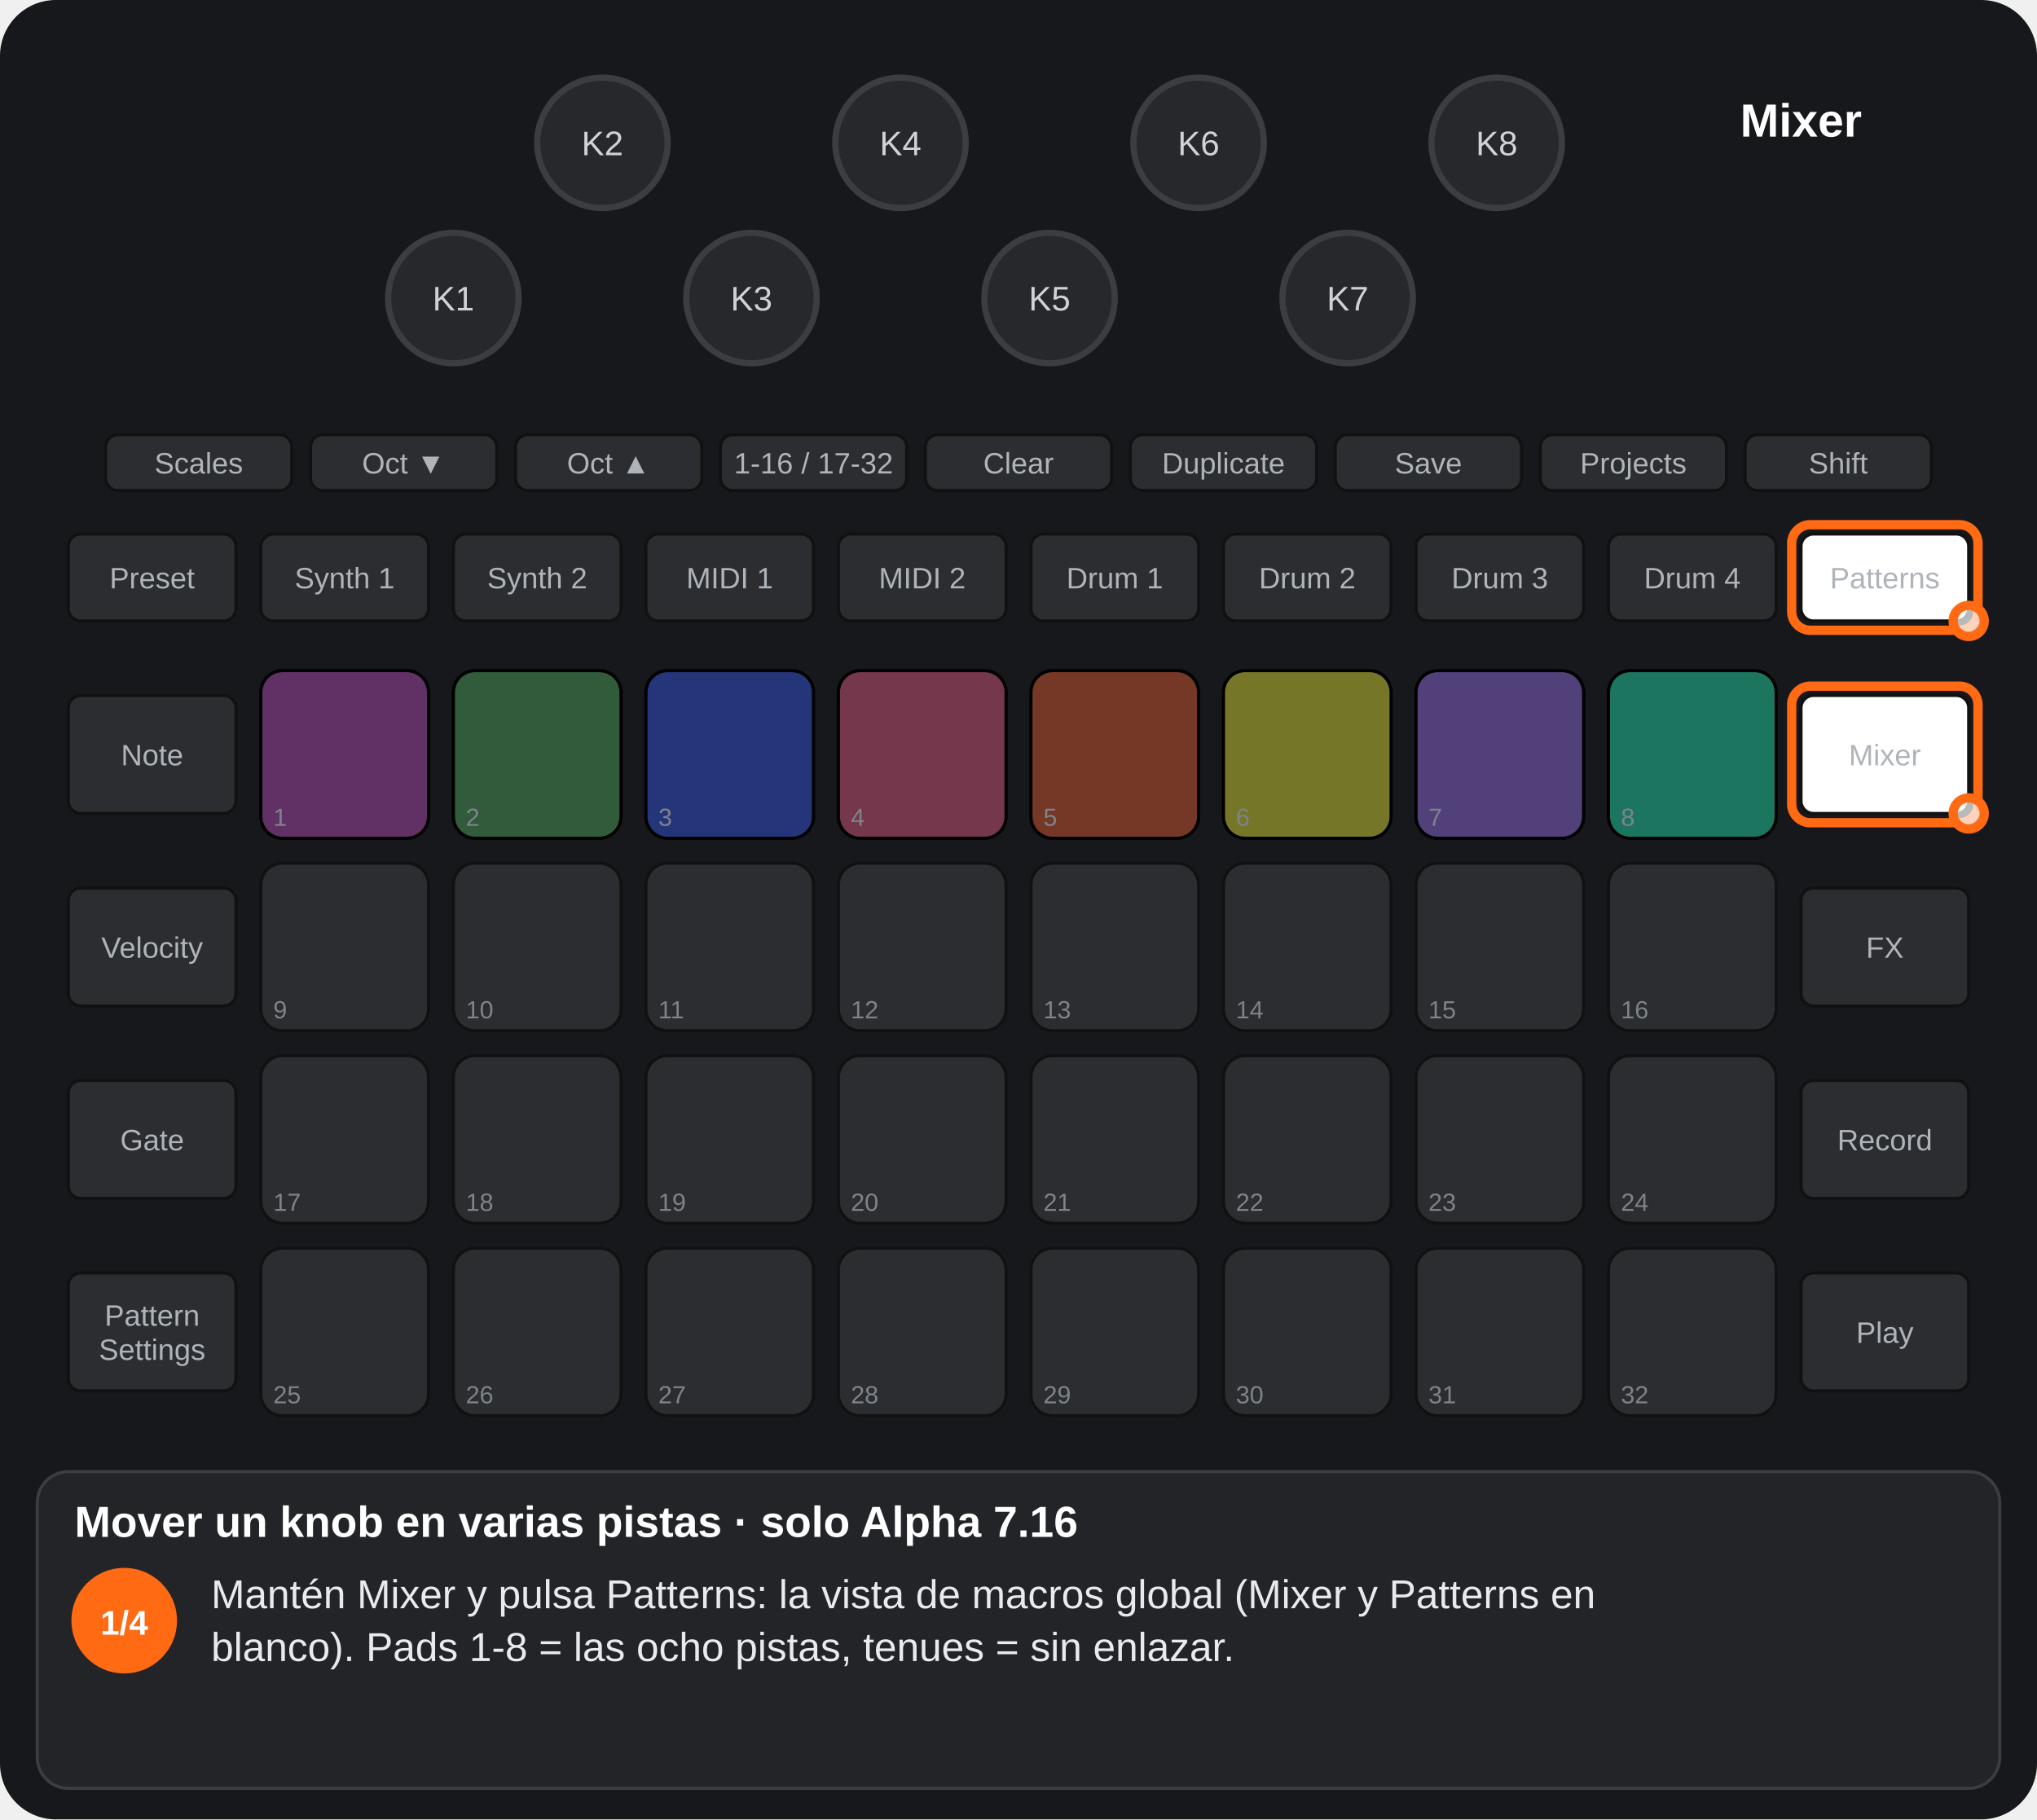
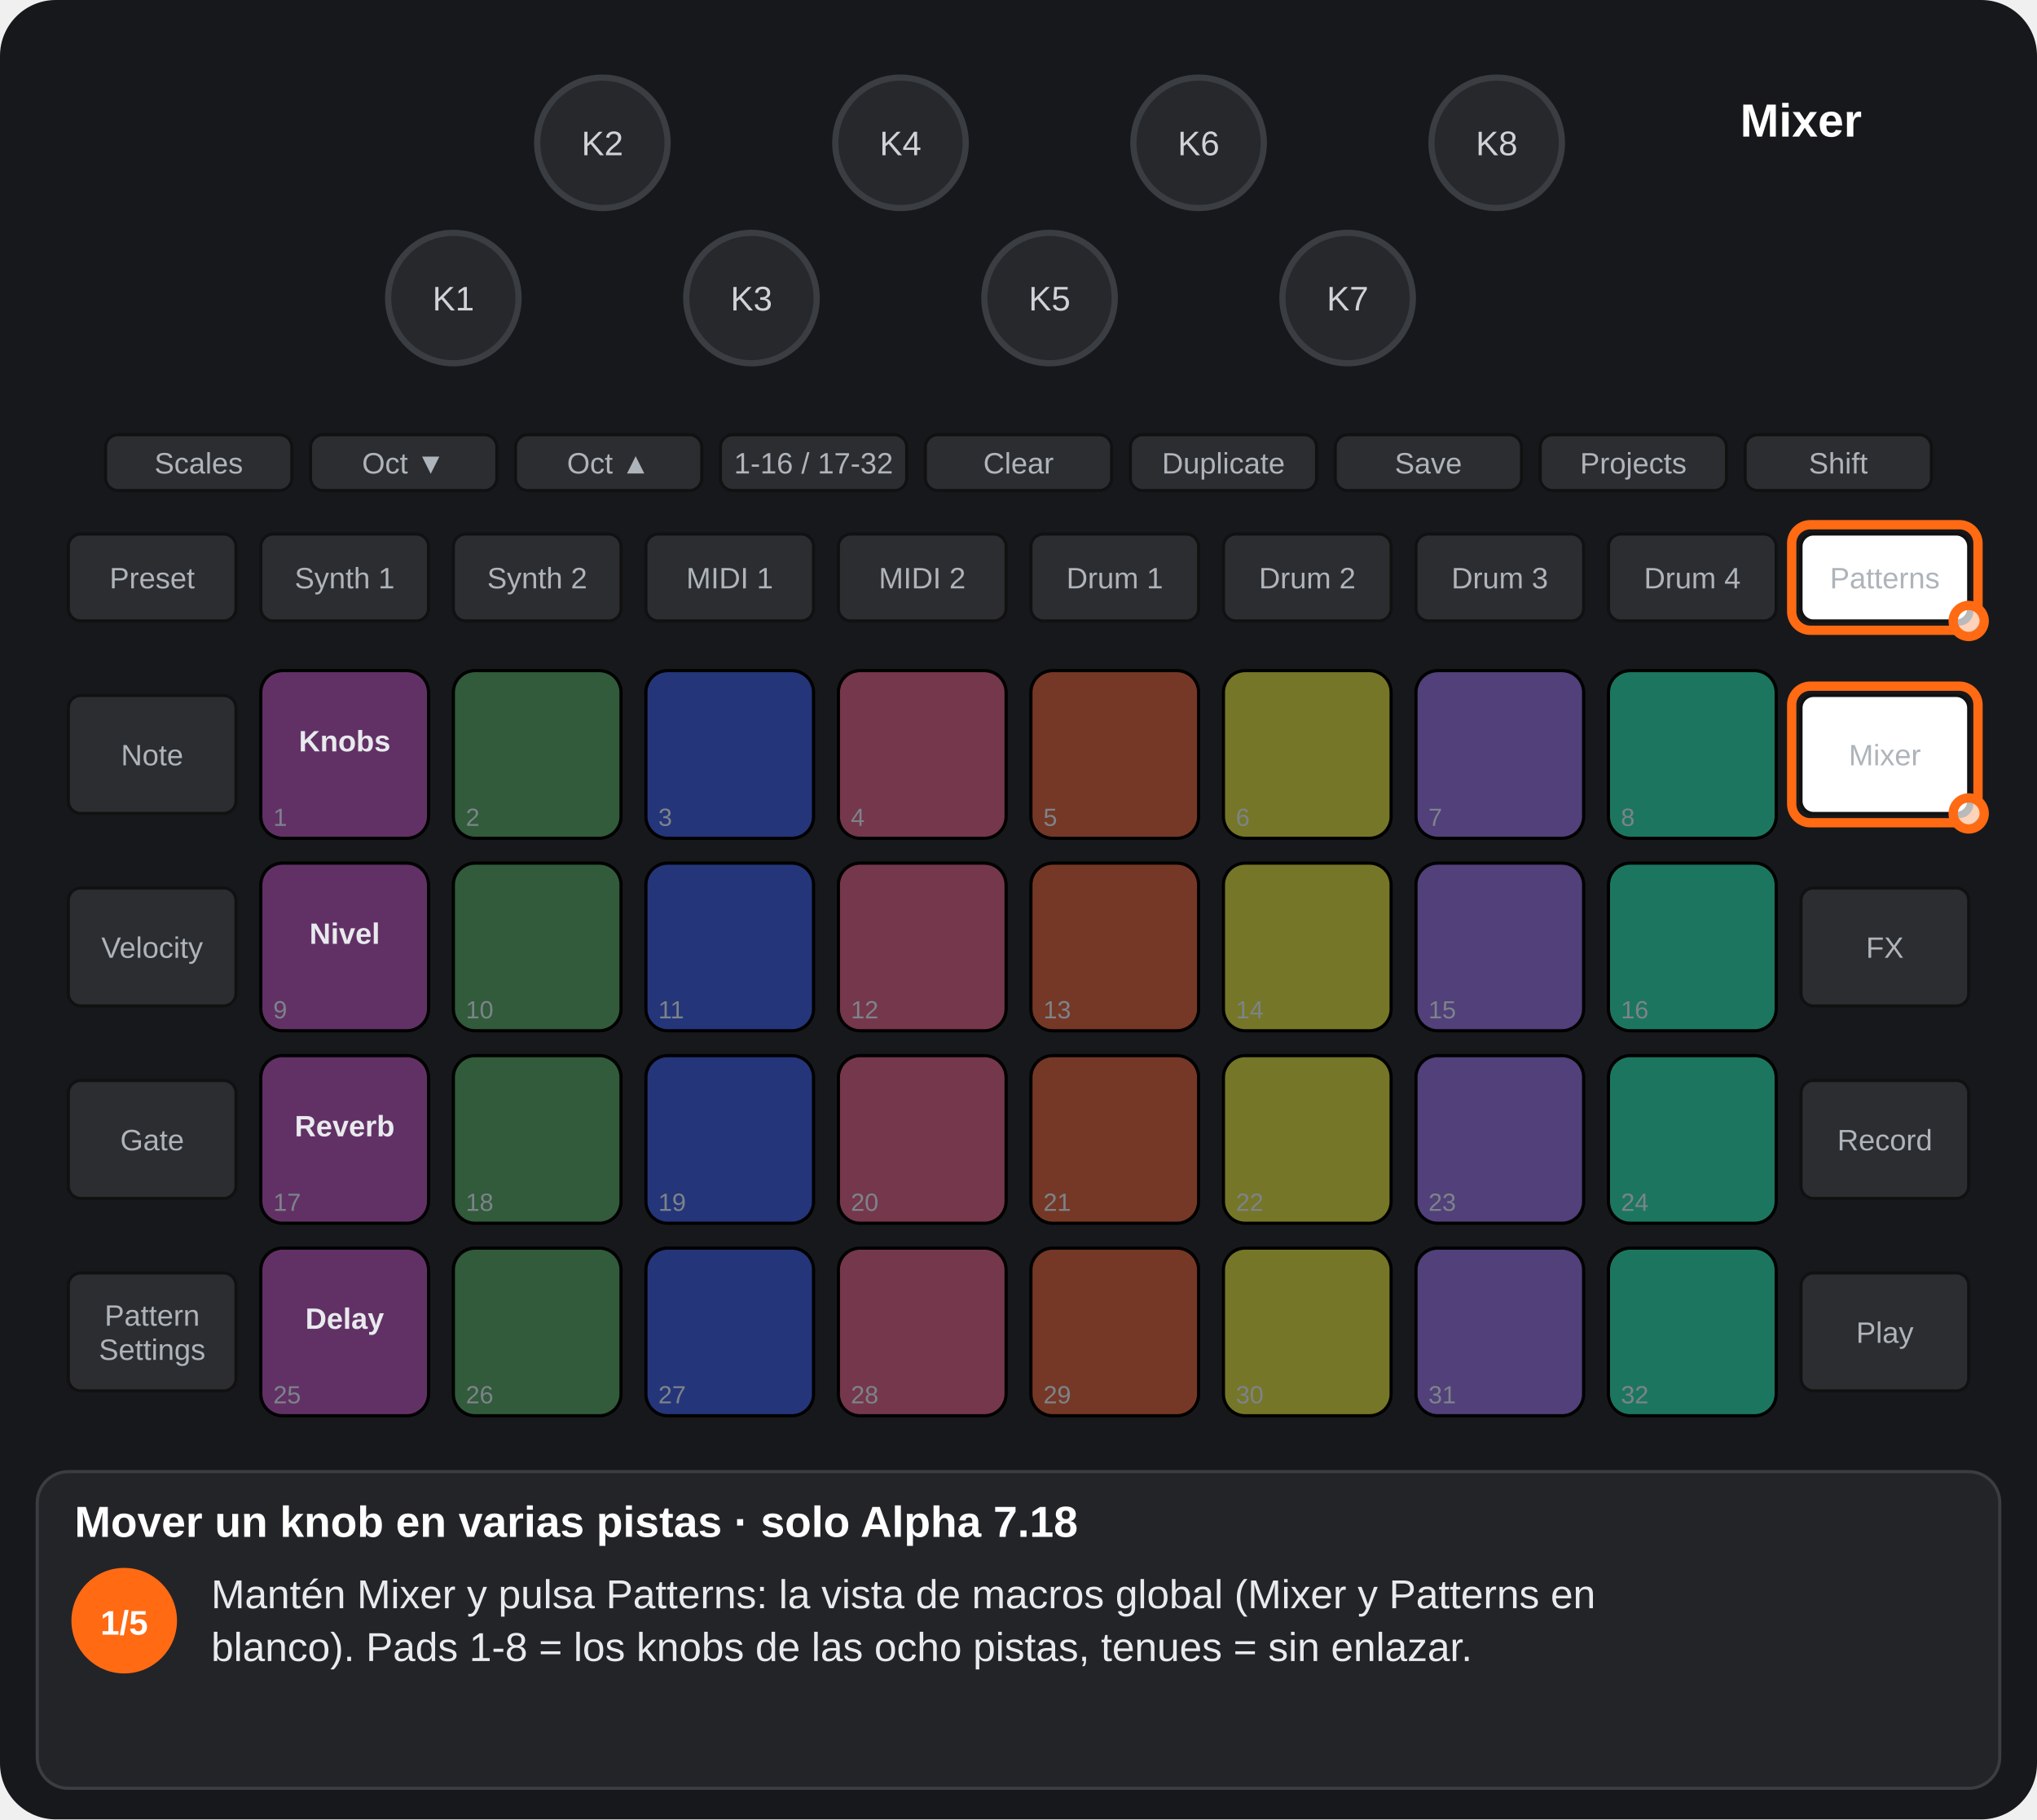
- <svg xmlns="http://www.w3.org/2000/svg" viewBox="0 0 656 586" width="656" height="586" font-family="Arial, Helvetica, sans-serif" role="img" aria-label="Mover un knob en varias pistas · solo Alpha 7.16">
-   <style>.kb{fill:#26282c;stroke:#3a3d42;stroke-width:2}.kt{font-size:11px;fill:#cfd3d8;text-anchor:middle}.u{fill:#2b2d31;stroke:#111}.bt{font-size:9.5px;fill:#aeb4ba;text-anchor:middle}.pn{font-size:8px;fill:#7d838a}.pl{font-size:9.5px;font-weight:bold;text-anchor:middle}.kl{font-size:10px;fill:#cfd3d8;text-anchor:middle}.fg{fill:#fff;fill-opacity:.7;stroke:#ff6a13;stroke-width:3}.fo{fill:none;stroke:#ff6a13;stroke-width:3}.ta{fill:none;stroke:#ff6a13;stroke-width:3}.vw{font-size:15px;font-weight:bold;fill:#fff;text-anchor:middle}.ti{font-size:14px;font-weight:bold;fill:#fff}.cp{font-size:13px;fill:#e8eaed}.sn{font-size:11px;font-weight:bold;fill:#fff;text-anchor:middle}.b{animation:b .6s step-end infinite}@keyframes b{0%{opacity:1}50%{opacity:0}100%{opacity:0}}.v{animation:v 1.2s ease-in-out infinite}@keyframes v{0%{opacity:1}50%{opacity:.3}100%{opacity:1}}.g0{animation:kg0 8272ms step-end infinite}@keyframes kg0{0%{opacity:1}47.897%{opacity:0}100%{opacity:0}}.g1{animation:kg1 8272ms step-end infinite;opacity:0}@keyframes kg1{0%{opacity:0}47.897%{opacity:1}100%{opacity:1}}.g2{animation:kg2 8272ms step-end infinite;opacity:0}@keyframes kg2{0%{opacity:0}26.886%{opacity:1}47.897%{opacity:0}100%{opacity:0}}.g3{animation:kg3 8272ms step-end infinite}@keyframes kg3{0%{opacity:1}26.886%{opacity:0}100%{opacity:0}}.g4{animation:kg4 8272ms step-end infinite;opacity:0}@keyframes kg4{0%{opacity:0}26.886%{opacity:1}47.897%{opacity:0}69.778%{opacity:1}100%{opacity:1}}.g5{animation:kg5 8272ms step-end infinite;opacity:0}@keyframes kg5{0%{opacity:0}47.897%{opacity:1}69.778%{opacity:0}100%{opacity:0}}.g6{animation:kg6 8272ms step-end infinite;opacity:0}@keyframes kg6{0%{opacity:0}69.778%{opacity:1}100%{opacity:1}}</style>
+ <svg xmlns="http://www.w3.org/2000/svg" viewBox="0 0 656 586" width="656" height="586" font-family="Arial, Helvetica, sans-serif" role="img" aria-label="Mover un knob en varias pistas · solo Alpha 7.18">
+   <style>.kb{fill:#26282c;stroke:#3a3d42;stroke-width:2}.kt{font-size:11px;fill:#cfd3d8;text-anchor:middle}.u{fill:#2b2d31;stroke:#111}.bt{font-size:9.5px;fill:#aeb4ba;text-anchor:middle}.pn{font-size:8px;fill:#7d838a}.pl{font-size:9.5px;font-weight:bold;text-anchor:middle}.kl{font-size:10px;fill:#cfd3d8;text-anchor:middle}.fg{fill:#fff;fill-opacity:.7;stroke:#ff6a13;stroke-width:3}.fo{fill:none;stroke:#ff6a13;stroke-width:3}.ta{fill:none;stroke:#ff6a13;stroke-width:3}.vw{font-size:15px;font-weight:bold;fill:#fff;text-anchor:middle}.ti{font-size:14px;font-weight:bold;fill:#fff}.cp{font-size:13px;fill:#e8eaed}.sn{font-size:11px;font-weight:bold;fill:#fff;text-anchor:middle}.b{animation:b .6s step-end infinite}@keyframes b{0%{opacity:1}50%{opacity:0}100%{opacity:0}}.v{animation:v 1.2s ease-in-out infinite}@keyframes v{0%{opacity:1}50%{opacity:.3}100%{opacity:1}}.g0{animation:kg0 10889ms step-end infinite}@keyframes kg0{0%{opacity:1}37.46%{opacity:0}100%{opacity:0}}.g1{animation:kg1 10889ms step-end infinite}@keyframes kg1{0%{opacity:1}77.041%{opacity:0}100%{opacity:0}}.g2{animation:kg2 10889ms step-end infinite;opacity:0}@keyframes kg2{0%{opacity:0}37.46%{opacity:1}100%{opacity:1}}.g3{animation:kg3 10889ms step-end infinite;opacity:0}@keyframes kg3{0%{opacity:0}77.041%{opacity:1}100%{opacity:1}}.g4{animation:kg4 10889ms step-end infinite;opacity:0}@keyframes kg4{0%{opacity:0}21.499%{opacity:1}37.46%{opacity:0}100%{opacity:0}}.g5{animation:kg5 10889ms step-end infinite}@keyframes kg5{0%{opacity:1}21.499%{opacity:0}100%{opacity:0}}.g6{animation:kg6 10889ms step-end infinite;opacity:0}@keyframes kg6{0%{opacity:0}21.499%{opacity:1}37.46%{opacity:0}54.082%{opacity:1}100%{opacity:1}}.g7{animation:kg7 10889ms step-end infinite;opacity:0}@keyframes kg7{0%{opacity:0}37.46%{opacity:1}54.082%{opacity:0}100%{opacity:0}}.g8{animation:kg8 10889ms step-end infinite;opacity:0}@keyframes kg8{0%{opacity:0}54.082%{opacity:1}77.041%{opacity:0}100%{opacity:0}}</style>
  <rect width="656" height="586" rx="18" fill="#17181b" />
  <circle cx="146" cy="96" r="21" class="kb" />
  <text x="146" y="100" class="kt">K1</text>
  <circle cx="194" cy="46" r="21" class="kb" />
  <text x="194" y="50" class="kt">K2</text>
  <circle cx="242" cy="96" r="21" class="kb" />
  <text x="242" y="100" class="kt">K3</text>
  <circle cx="290" cy="46" r="21" class="kb" />
  <text x="290" y="50" class="kt">K4</text>
  <circle cx="338" cy="96" r="21" class="kb" />
  <text x="338" y="100" class="kt">K5</text>
  <circle cx="386" cy="46" r="21" class="kb" />
  <text x="386" y="50" class="kt">K6</text>
  <circle cx="434" cy="96" r="21" class="kb" />
  <text x="434" y="100" class="kt">K7</text>
  <circle cx="482" cy="46" r="21" class="kb" />
  <text x="482" y="50" class="kt">K8</text>
  <rect x="34" y="140" width="60" height="18" rx="4" class="u" />
  <text x="64" y="152.5" class="bt">Scales</text>
  <rect x="100" y="140" width="60" height="18" rx="4" class="u" />
  <text x="130" y="152.5" class="bt">Oct ▼</text>
  <rect x="166" y="140" width="60" height="18" rx="4" class="u" />
  <text x="196" y="152.5" class="bt">Oct ▲</text>
  <rect x="232" y="140" width="60" height="18" rx="4" class="u" />
  <text x="262" y="152.5" class="bt">1-16 / 17-32</text>
  <rect x="298" y="140" width="60" height="18" rx="4" class="u" />
  <text x="328" y="152.5" class="bt">Clear</text>
  <rect x="364" y="140" width="60" height="18" rx="4" class="u" />
  <text x="394" y="152.5" class="bt">Duplicate</text>
  <rect x="430" y="140" width="60" height="18" rx="4" class="u" />
  <text x="460" y="152.5" class="bt">Save</text>
  <rect x="496" y="140" width="60" height="18" rx="4" class="u" />
  <text x="526" y="152.5" class="bt">Projects</text>
  <rect x="562" y="140" width="60" height="18" rx="4" class="u" />
  <text x="592" y="152.5" class="bt">Shift</text>
  <rect x="22" y="172" width="54" height="28" rx="4" class="u" />
  <text x="49" y="189.5" class="bt">Preset</text>
  <rect x="84" y="172" width="54" height="28" rx="4" class="u" />
  <text x="111" y="189.5" class="bt">Synth 1</text>
  <rect x="146" y="172" width="54" height="28" rx="4" class="u" />
  <text x="173" y="189.5" class="bt">Synth 2</text>
  <rect x="208" y="172" width="54" height="28" rx="4" class="u" />
  <text x="235" y="189.5" class="bt">MIDI 1</text>
  <rect x="270" y="172" width="54" height="28" rx="4" class="u" />
  <text x="297" y="189.5" class="bt">MIDI 2</text>
  <rect x="332" y="172" width="54" height="28" rx="4" class="u" />
  <text x="359" y="189.5" class="bt">Drum 1</text>
  <rect x="394" y="172" width="54" height="28" rx="4" class="u" />
  <text x="421" y="189.5" class="bt">Drum 2</text>
  <rect x="456" y="172" width="54" height="28" rx="4" class="u" />
  <text x="483" y="189.5" class="bt">Drum 3</text>
  <rect x="518" y="172" width="54" height="28" rx="4" class="u" />
  <text x="545" y="189.5" class="bt">Drum 4</text>
  <rect x="580" y="172" width="54" height="28" rx="4" class="u" />
  <text x="607" y="189.5" class="bt">Patterns</text>
  <rect x="22" y="224" width="54" height="38" rx="4" class="u" />
  <text x="49" y="246.5" class="bt">Note</text>
  <rect x="580" y="224" width="54" height="38" rx="4" class="u" />
  <text x="607" y="246.5" class="bt">Mixer</text>
  <rect x="22" y="286" width="54" height="38" rx="4" class="u" />
  <text x="49" y="308.5" class="bt">Velocity</text>
  <rect x="580" y="286" width="54" height="38" rx="4" class="u" />
  <text x="607" y="308.5" class="bt">FX</text>
  <rect x="22" y="348" width="54" height="38" rx="4" class="u" />
  <text x="49" y="370.5" class="bt">Gate</text>
  <rect x="580" y="348" width="54" height="38" rx="4" class="u" />
  <text x="607" y="370.5" class="bt">Record</text>
  <rect x="22" y="410" width="54" height="38" rx="4" class="u" />
  <text x="49" y="427" class="bt">Pattern</text>
  <text x="49" y="438" class="bt">Settings</text>
  <rect x="580" y="410" width="54" height="38" rx="4" class="u" />
  <text x="607" y="432.5" class="bt">Play</text>
  <rect x="84" y="216" width="54" height="54" rx="7" class="u" />
  <rect x="146" y="216" width="54" height="54" rx="7" class="u" />
  <rect x="208" y="216" width="54" height="54" rx="7" class="u" />
  <rect x="270" y="216" width="54" height="54" rx="7" class="u" />
  <rect x="332" y="216" width="54" height="54" rx="7" class="u" />
  <rect x="394" y="216" width="54" height="54" rx="7" class="u" />
  <rect x="456" y="216" width="54" height="54" rx="7" class="u" />
  <rect x="518" y="216" width="54" height="54" rx="7" class="u" />
  <rect x="84" y="278" width="54" height="54" rx="7" class="u" />
  <rect x="146" y="278" width="54" height="54" rx="7" class="u" />
  <rect x="208" y="278" width="54" height="54" rx="7" class="u" />
  <rect x="270" y="278" width="54" height="54" rx="7" class="u" />
  <rect x="332" y="278" width="54" height="54" rx="7" class="u" />
  <rect x="394" y="278" width="54" height="54" rx="7" class="u" />
  <rect x="456" y="278" width="54" height="54" rx="7" class="u" />
  <rect x="518" y="278" width="54" height="54" rx="7" class="u" />
  <rect x="84" y="340" width="54" height="54" rx="7" class="u" />
  <rect x="146" y="340" width="54" height="54" rx="7" class="u" />
  <rect x="208" y="340" width="54" height="54" rx="7" class="u" />
  <rect x="270" y="340" width="54" height="54" rx="7" class="u" />
  <rect x="332" y="340" width="54" height="54" rx="7" class="u" />
  <rect x="394" y="340" width="54" height="54" rx="7" class="u" />
  <rect x="456" y="340" width="54" height="54" rx="7" class="u" />
  <rect x="518" y="340" width="54" height="54" rx="7" class="u" />
  <rect x="84" y="402" width="54" height="54" rx="7" class="u" />
  <rect x="146" y="402" width="54" height="54" rx="7" class="u" />
  <rect x="208" y="402" width="54" height="54" rx="7" class="u" />
  <rect x="270" y="402" width="54" height="54" rx="7" class="u" />
  <rect x="332" y="402" width="54" height="54" rx="7" class="u" />
  <rect x="394" y="402" width="54" height="54" rx="7" class="u" />
  <rect x="456" y="402" width="54" height="54" rx="7" class="u" />
  <rect x="518" y="402" width="54" height="54" rx="7" class="u" />
  <g class="g0">
    <rect x="84" y="216" width="54" height="54" rx="7" fill="#c63ac6" fill-opacity="0.35" stroke="#000" />
+     <text x="111" y="242" class="pl" fill="#e8eaed">Knobs</text>
    <rect x="208" y="216" width="54" height="54" rx="7" fill="#1a47ff" fill-opacity="0.35" stroke="#000" />
  </g>
  <rect x="146" y="216" width="54" height="54" rx="7" fill="#3db24f" fill-opacity="0.35" stroke="#000" />
  <rect x="270" y="216" width="54" height="54" rx="7" fill="#ff4c7b" fill-opacity="0.35" stroke="#000" />
  <rect x="332" y="216" width="54" height="54" rx="7" fill="#ff4e13" fill-opacity="0.35" stroke="#000" />
  <rect x="394" y="216" width="54" height="54" rx="7" fill="#ffff19" fill-opacity="0.35" stroke="#000" />
  <rect x="456" y="216" width="54" height="54" rx="7" fill="#9865ff" fill-opacity="0.35" stroke="#000" />
  <rect x="518" y="216" width="54" height="54" rx="7" fill="#00ffb5" fill-opacity="0.35" stroke="#000" />
+   <rect x="146" y="278" width="54" height="54" rx="7" fill="#3db24f" fill-opacity="0.35" stroke="#000" />
+   <rect x="208" y="278" width="54" height="54" rx="7" fill="#1a47ff" fill-opacity="0.35" stroke="#000" />
+   <rect x="270" y="278" width="54" height="54" rx="7" fill="#ff4c7b" fill-opacity="0.35" stroke="#000" />
+   <rect x="332" y="278" width="54" height="54" rx="7" fill="#ff4e13" fill-opacity="0.35" stroke="#000" />
+   <rect x="394" y="278" width="54" height="54" rx="7" fill="#ffff19" fill-opacity="0.35" stroke="#000" />
+   <rect x="456" y="278" width="54" height="54" rx="7" fill="#9865ff" fill-opacity="0.35" stroke="#000" />
+   <rect x="518" y="278" width="54" height="54" rx="7" fill="#00ffb5" fill-opacity="0.35" stroke="#000" />
+   <rect x="84" y="340" width="54" height="54" rx="7" fill="#c63ac6" fill-opacity="0.35" stroke="#000" />
+   <text x="111" y="366" class="pl" fill="#e8eaed">Reverb</text>
+   <rect x="146" y="340" width="54" height="54" rx="7" fill="#3db24f" fill-opacity="0.35" stroke="#000" />
+   <rect x="208" y="340" width="54" height="54" rx="7" fill="#1a47ff" fill-opacity="0.35" stroke="#000" />
+   <rect x="270" y="340" width="54" height="54" rx="7" fill="#ff4c7b" fill-opacity="0.35" stroke="#000" />
+   <rect x="332" y="340" width="54" height="54" rx="7" fill="#ff4e13" fill-opacity="0.35" stroke="#000" />
+   <rect x="394" y="340" width="54" height="54" rx="7" fill="#ffff19" fill-opacity="0.35" stroke="#000" />
+   <rect x="456" y="340" width="54" height="54" rx="7" fill="#9865ff" fill-opacity="0.35" stroke="#000" />
+   <rect x="518" y="340" width="54" height="54" rx="7" fill="#00ffb5" fill-opacity="0.35" stroke="#000" />
+   <rect x="146" y="402" width="54" height="54" rx="7" fill="#3db24f" fill-opacity="0.35" stroke="#000" />
+   <rect x="208" y="402" width="54" height="54" rx="7" fill="#1a47ff" fill-opacity="0.35" stroke="#000" />
+   <rect x="270" y="402" width="54" height="54" rx="7" fill="#ff4c7b" fill-opacity="0.35" stroke="#000" />
+   <rect x="332" y="402" width="54" height="54" rx="7" fill="#ff4e13" fill-opacity="0.35" stroke="#000" />
+   <rect x="394" y="402" width="54" height="54" rx="7" fill="#ffff19" fill-opacity="0.35" stroke="#000" />
+   <rect x="456" y="402" width="54" height="54" rx="7" fill="#9865ff" fill-opacity="0.35" stroke="#000" />
+   <rect x="518" y="402" width="54" height="54" rx="7" fill="#00ffb5" fill-opacity="0.35" stroke="#000" />
  <g class="g1">
+     <rect x="84" y="278" width="54" height="54" rx="7" fill="#c63ac6" fill-opacity="0.35" stroke="#000" />
+     <text x="111" y="304" class="pl" fill="#e8eaed">Nivel</text>
+     <rect x="84" y="402" width="54" height="54" rx="7" fill="#c63ac6" fill-opacity="0.35" stroke="#000" />
+     <text x="111" y="428" class="pl" fill="#e8eaed">Delay</text>
+   </g>
+   <g class="g2">
    <rect x="84" y="216" width="54" height="54" rx="7" fill="#c63ac6" fill-opacity="0.95" stroke="#000" />
+     <text x="111" y="242" class="pl" fill="#111">Knobs</text>
    <rect x="208" y="216" width="54" height="54" rx="7" fill="#1a47ff" fill-opacity="0.95" stroke="#000" />
+   </g>
+   <g class="g3">
+     <rect x="84" y="278" width="54" height="54" rx="7" fill="#c63ac6" fill-opacity="0.95" stroke="#000" />
+     <text x="111" y="304" class="pl" fill="#111">Nivel</text>
+     <rect x="84" y="402" width="54" height="54" rx="7" fill="#c63ac6" fill-opacity="0.95" stroke="#000" />
+     <text x="111" y="428" class="pl" fill="#111">Delay</text>
  </g>
  <text x="88" y="266" class="pn">1</text>
  <text x="150" y="266" class="pn">2</text>
  <text x="212" y="266" class="pn">3</text>
  <text x="274" y="266" class="pn">4</text>
  <text x="336" y="266" class="pn">5</text>
  <text x="398" y="266" class="pn">6</text>
  <text x="460" y="266" class="pn">7</text>
  <text x="522" y="266" class="pn">8</text>
  <text x="88" y="328" class="pn">9</text>
  <text x="150" y="328" class="pn">10</text>
  <text x="212" y="328" class="pn">11</text>
  <text x="274" y="328" class="pn">12</text>
  <text x="336" y="328" class="pn">13</text>
  <text x="398" y="328" class="pn">14</text>
  <text x="460" y="328" class="pn">15</text>
  <text x="522" y="328" class="pn">16</text>
  <text x="88" y="390" class="pn">17</text>
  <text x="150" y="390" class="pn">18</text>
  <text x="212" y="390" class="pn">19</text>
  <text x="274" y="390" class="pn">20</text>
  <text x="336" y="390" class="pn">21</text>
  <text x="398" y="390" class="pn">22</text>
  <text x="460" y="390" class="pn">23</text>
  <text x="522" y="390" class="pn">24</text>
  <text x="88" y="452" class="pn">25</text>
  <text x="150" y="452" class="pn">26</text>
  <text x="212" y="452" class="pn">27</text>
  <text x="274" y="452" class="pn">28</text>
  <text x="336" y="452" class="pn">29</text>
  <text x="398" y="452" class="pn">30</text>
  <text x="460" y="452" class="pn">31</text>
  <text x="522" y="452" class="pn">32</text>
  <rect x="580" y="224" width="54" height="38" rx="4" fill="#ffffff" stroke="#111" />
  <text x="607" y="246.5" class="bt" fill="#111">Mixer</text>
  <rect x="580" y="172" width="54" height="28" rx="4" fill="#ffffff" stroke="#111" />
  <text x="607" y="189.5" class="bt" fill="#111">Patterns</text>
+   <g class="g4">
+     <circle cx="242" cy="96" r="21" fill="none" stroke="#ffffff" stroke-width="4" stroke-opacity="0.45" />
+   </g>
  <g class="g2">
-     <circle cx="242" cy="96" r="21" fill="none" stroke="#ffffff" stroke-width="4" stroke-opacity="0.45" />
-   </g>
-   <g class="g1">
    <circle cx="242" cy="96" r="21" fill="none" stroke="#c63ac6" stroke-width="4" />
  </g>
  <text x="580" y="44" class="vw">Mixer</text>
-   <g class="g3">
+   <g class="g5">
    <rect x="577" y="221" width="60" height="44" rx="6" class="fo" />
    <circle cx="634" cy="262" r="5" class="fg" />
    <rect x="577" y="169" width="60" height="34" rx="6" class="fo" />
    <circle cx="634" cy="200" r="5" class="fg" />
  </g>
-   <g class="g4">
+   <g class="g6">
    <path d="M217.8 82A28 28 0 0 1 266.2 82" class="ta" />
    <path d="M269.7 88.1L262.4 84.2L270.1 79.8z" fill="#ff6a13" />
  </g>
-   <g class="g5">
+   <g class="g7">
    <circle cx="125" cy="257" r="9" class="fg" />
    <circle cx="249" cy="257" r="9" class="fg" />
  </g>
+   <g class="g3">
+     <circle cx="125" cy="319" r="9" class="fg" />
+     <circle cx="125" cy="443" r="9" class="fg" />
+   </g>
  <rect x="12" y="474" width="632" height="102" rx="10" fill="#222428" stroke="#3a3d42" />
-   <text x="24" y="495" class="ti">Mover un knob en varias pistas · solo Alpha 7.16</text>
-   <g class="g3">
-     <circle cx="40" cy="522" r="17" fill="#ff6a13" />
-     <text x="40" y="526.5" class="sn">1/4</text>
+   <text x="24" y="495" class="ti">Mover un knob en varias pistas · solo Alpha 7.18</text>
+   <g class="g5">
+     <circle cx="40" cy="522" r="17" fill="#ff6a13" />
+     <text x="40" y="526.5" class="sn">1/5</text>
    <text x="68" y="518" class="cp">Mantén Mixer y pulsa Patterns: la vista de macros global (Mixer y Patterns en</text>
-     <text x="68" y="535" class="cp">blanco). Pads 1-8 = las ocho pistas, tenues = sin enlazar.</text>
-   </g>
-   <g class="g2">
-     <circle cx="40" cy="522" r="17" fill="#ff6a13" />
-     <text x="40" y="526.5" class="sn">2/4</text>
+     <text x="68" y="535" class="cp">blanco). Pads 1-8 = los knobs de las ocho pistas, tenues = sin enlazar.</text>
+   </g>
+   <g class="g4">
+     <circle cx="40" cy="522" r="17" fill="#ff6a13" />
+     <text x="40" y="526.5" class="sn">2/5</text>
    <text x="68" y="518" class="cp">Gira K3: pasa a ser el knob elegido (blanco tenue: aún sin pistas, no mueve nada).</text>
  </g>
-   <g class="g5">
-     <circle cx="40" cy="522" r="17" fill="#ff6a13" />
-     <text x="40" y="526.5" class="sn">3/4</text>
+   <g class="g7">
+     <circle cx="40" cy="522" r="17" fill="#ff6a13" />
+     <text x="40" y="526.5" class="sn">3/5</text>
    <text x="68" y="518" class="cp">Toca los pads 1 y 3: Synth 1 y MIDI 1, enlazadas a K3 (brillantes). Otro toque las</text>
    <text x="68" y="535" class="cp">suelta.</text>
  </g>
-   <g class="g6">
-     <circle cx="40" cy="522" r="17" fill="#ff6a13" />
-     <text x="40" y="526.5" class="sn">4/4</text>
+   <g class="g8">
+     <circle cx="40" cy="522" r="17" fill="#ff6a13" />
+     <text x="40" y="526.5" class="sn">4/5</text>
    <text x="68" y="518" class="cp">Ahora K3 mueve a la vez el macro 3 de Synth 1 y el knob 3 de la página 4 de MIDI 1,</text>
    <text x="68" y="535" class="cp">como si los giraras en sus vistas. Cada knob tiene sus pistas, que se guardan con el</text>
    <text x="68" y="552" class="cp">proyecto. Mixer o Patterns solos cierran la vista.</text>
  </g>
+   <g class="g3">
+     <circle cx="40" cy="522" r="17" fill="#ff6a13" />
+     <text x="40" y="526.5" class="sn">5/5</text>
+     <text x="68" y="518" class="cp">Las filas de abajo son el nivel del Mixer (pads 9-16), el envío de reverb (17-24) y</text>
+     <text x="68" y="535" class="cp">el de delay (25-32) de cada pista. Toca los pads 9 y 25: ahora K3 mueve también el</text>
+     <text x="68" y="552" class="cp">nivel de Synth 1 y su envío de delay.</text>
+   </g>
</svg>
